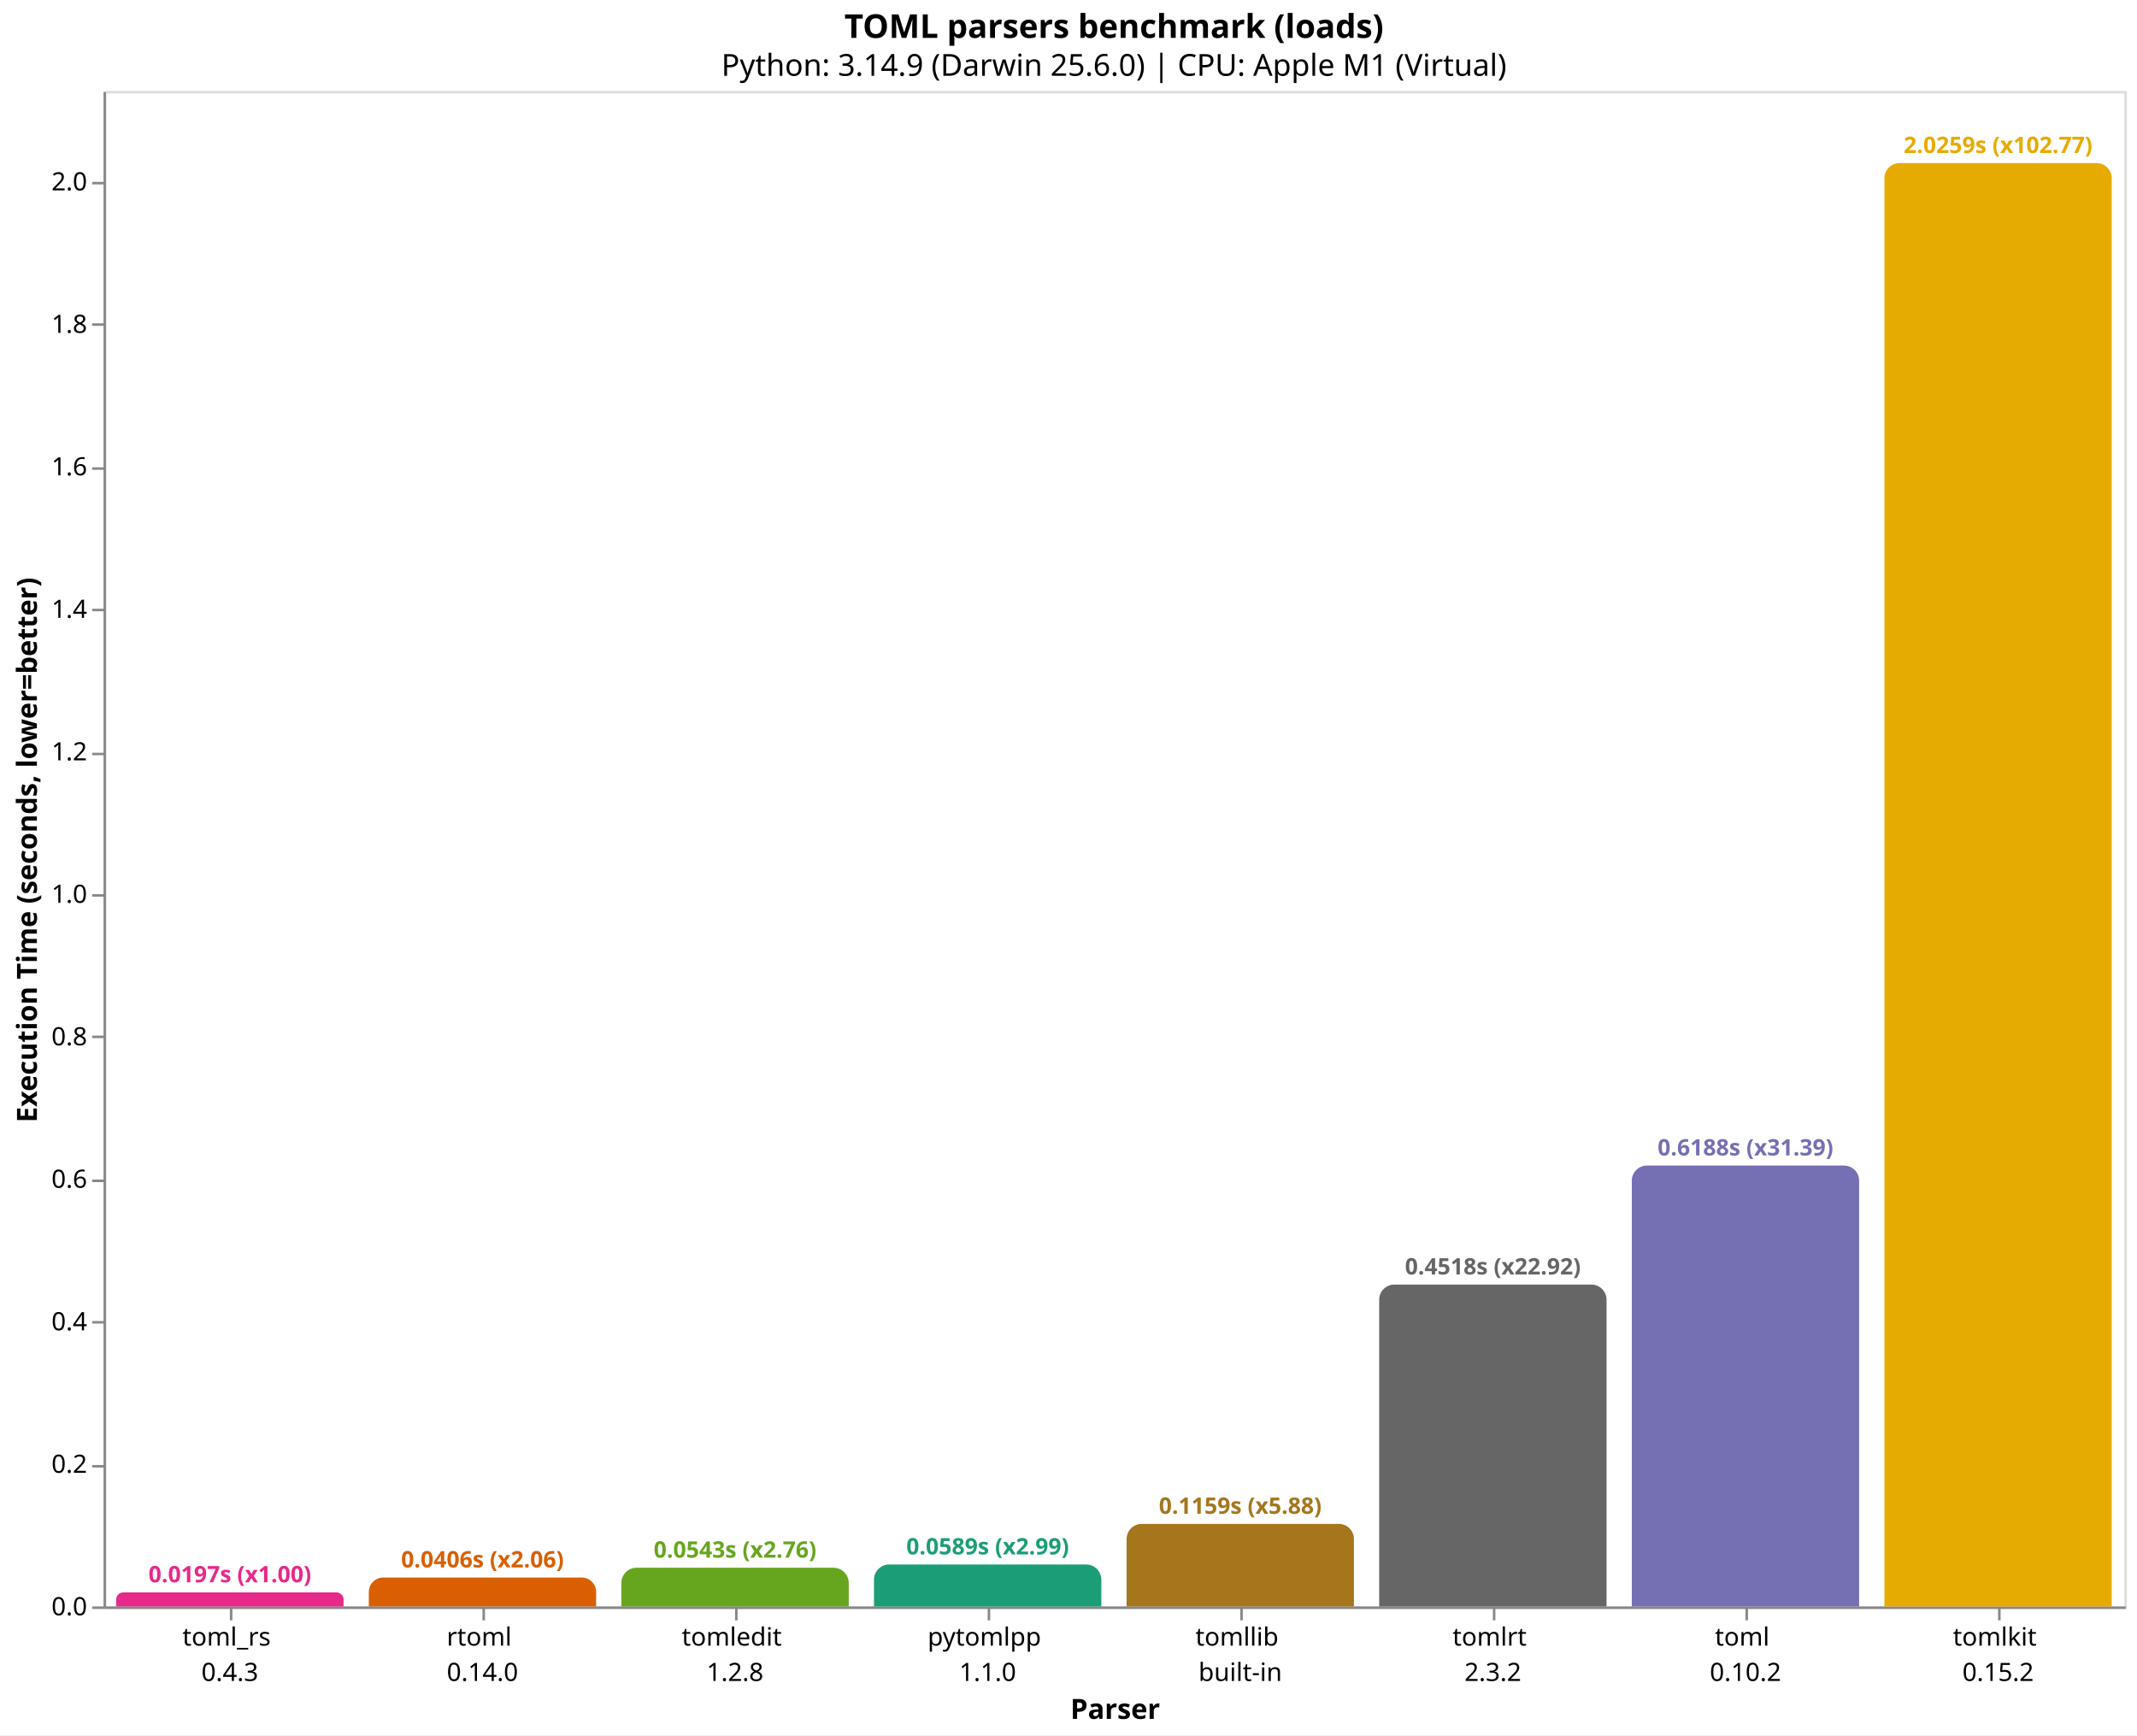
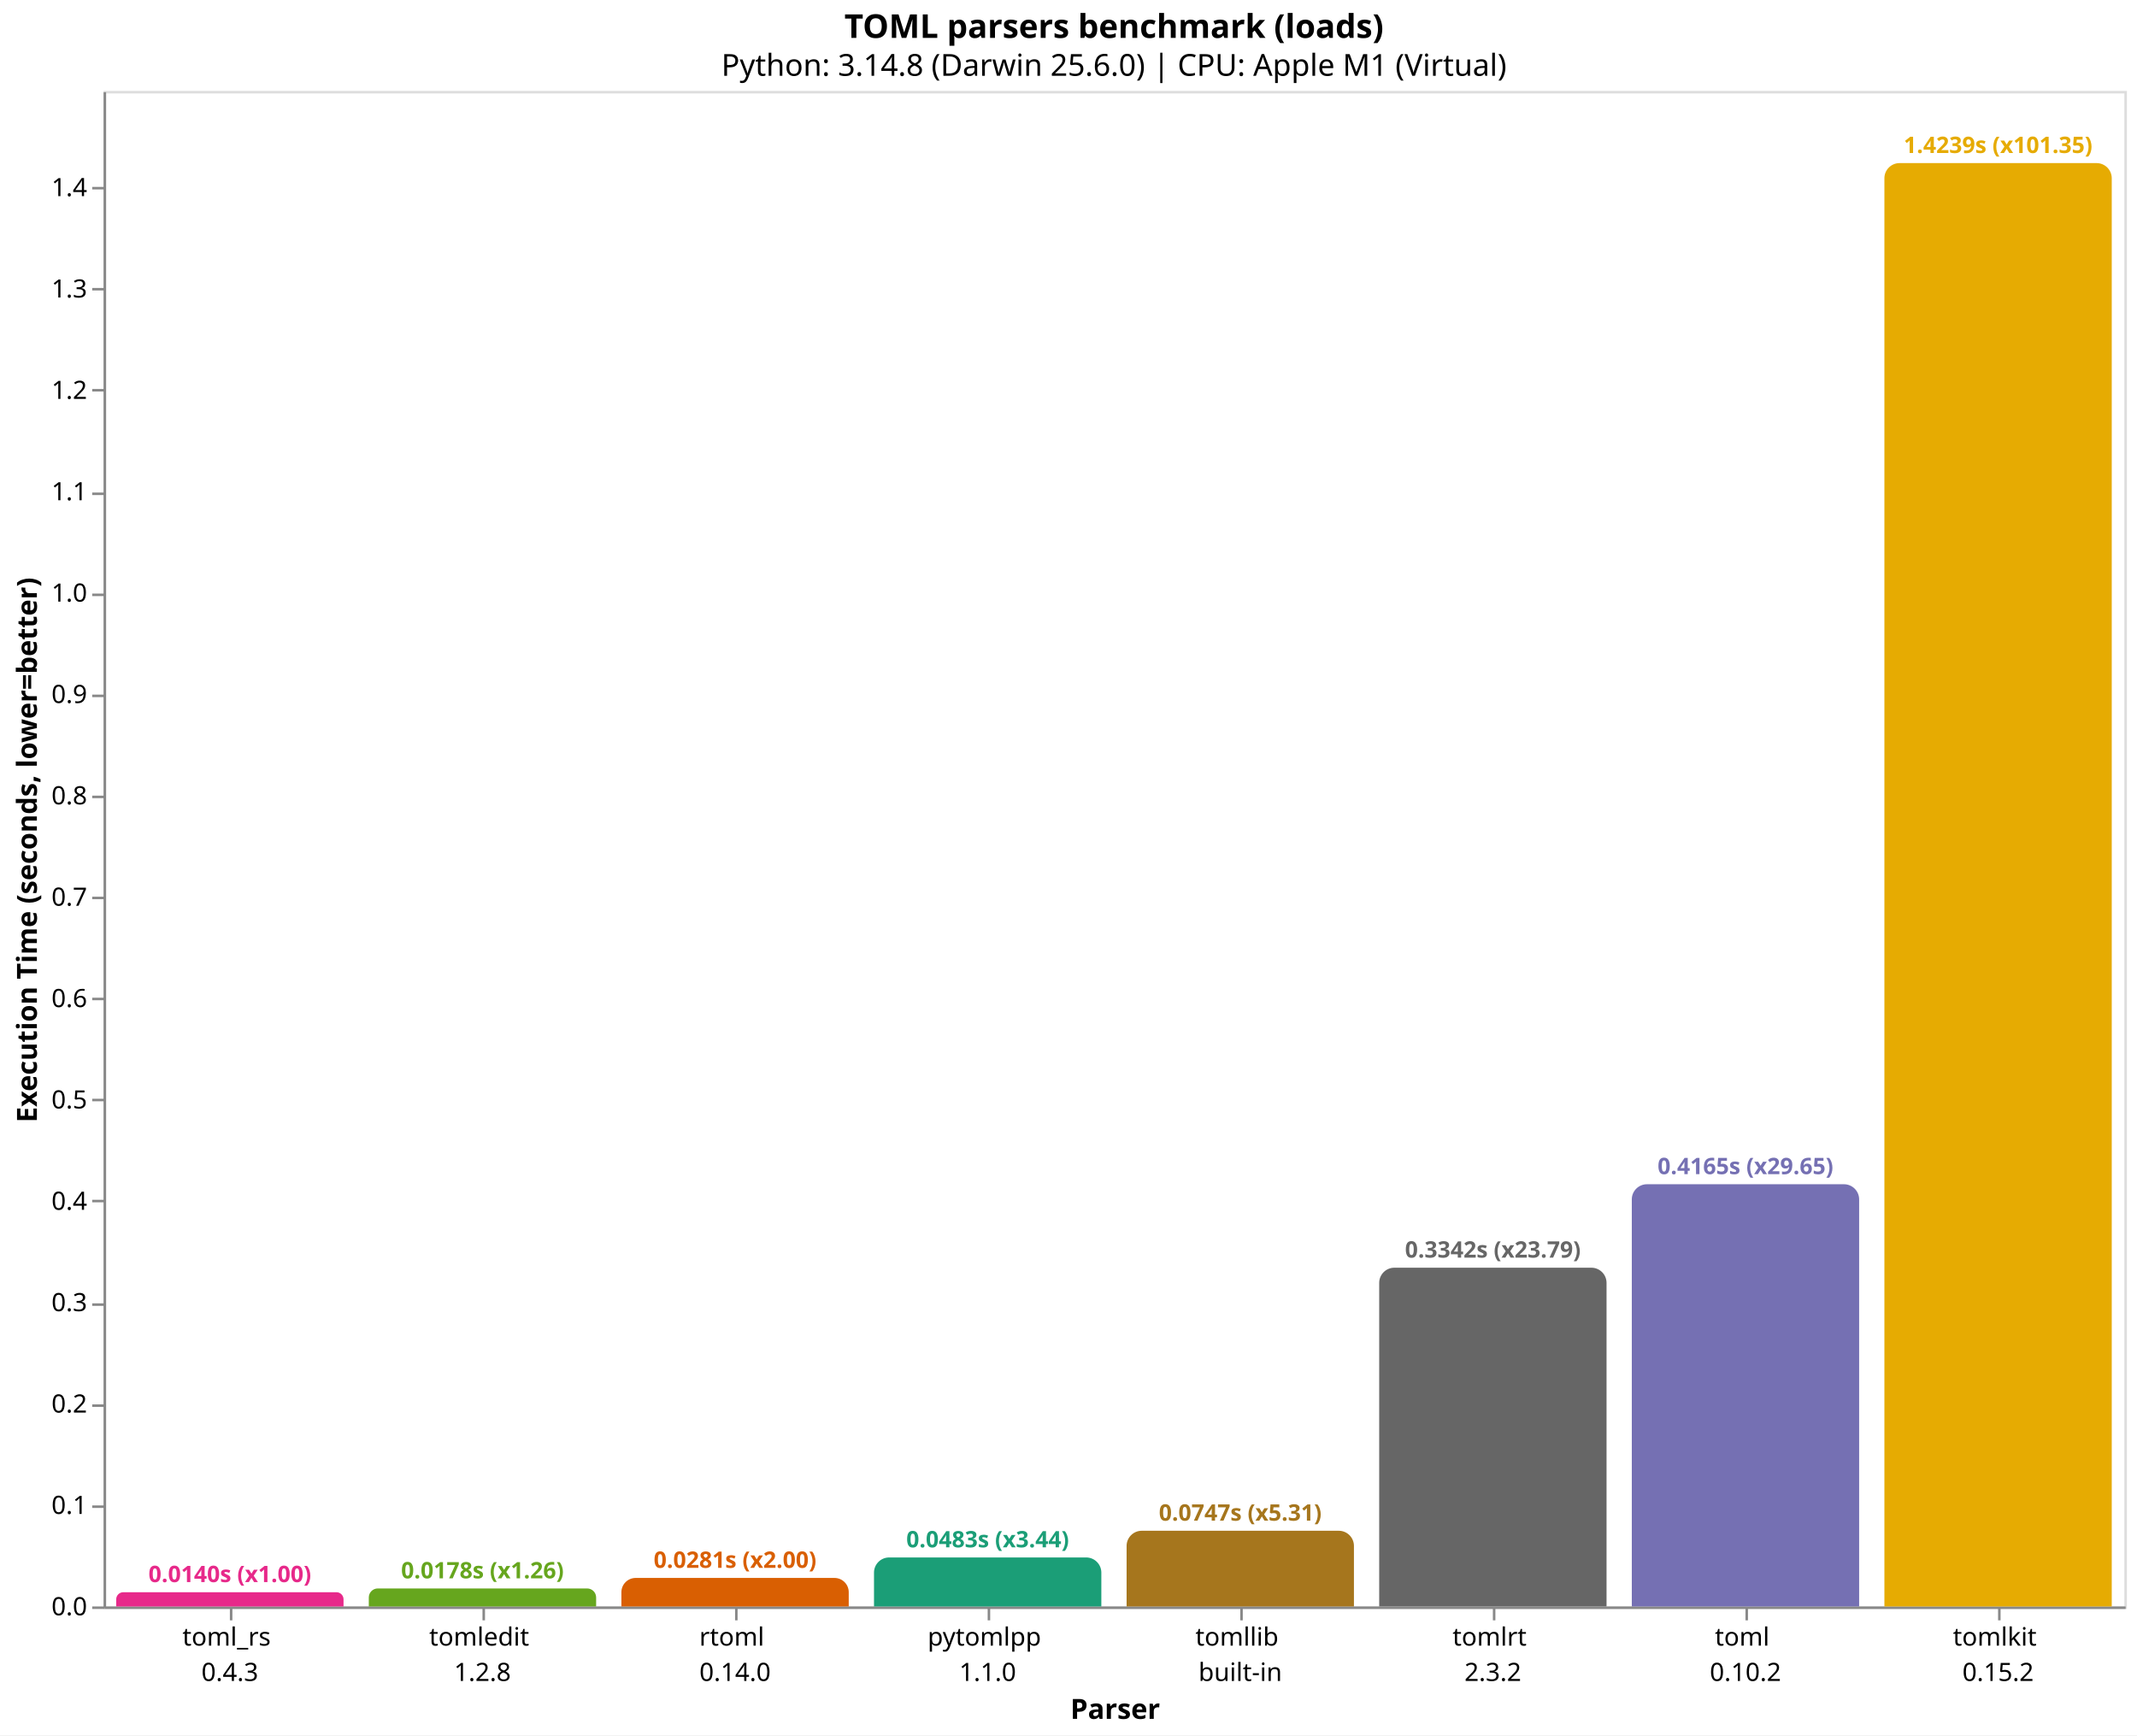
<svg xmlns="http://www.w3.org/2000/svg" version="1.1" class="marks" width="846" height="687" viewBox="0 0 846 687">
  <rect width="846" height="687" fill="white" />
  <g fill="none" stroke-miterlimit="10" transform="translate(41,36)">
    <g class="mark-group role-frame root" role="graphics-object" aria-roledescription="group mark container">
      <g transform="translate(0,0)">
        <path class="background" aria-hidden="true" d="M0.5,0.5h800v600h-800Z" stroke="#ddd" />
        <g>
-           <g class="mark-group role-axis" role="graphics-symbol" aria-roledescription="axis" aria-label="X-axis titled 'Parser' for a discrete scale with 8 values: toml_rs&#10;0.4.3, rtoml&#10;0.14.0, tomledit&#10;1.2.8, pytomlpp&#10;1.1.0, tomllib&#10;built-in, ending with tomlkit&#10;0.15.2">
+           <g class="mark-group role-axis" role="graphics-symbol" aria-roledescription="axis" aria-label="X-axis titled 'Parser' for a discrete scale with 8 values: toml_rs&#10;0.4.3, tomledit&#10;1.2.8, rtoml&#10;0.14.0, pytomlpp&#10;1.1.0, tomllib&#10;built-in, ending with tomlkit&#10;0.15.2">
            <g transform="translate(0.5,600.5)">
              <path class="background" aria-hidden="true" d="M0,0h0v0h0Z" pointer-events="none" />
              <g>
                <g class="mark-rule role-axis-tick" pointer-events="none">
                  <line transform="translate(50,0)" x2="0" y2="5" stroke="#888" stroke-width="1" opacity="1" />
                  <line transform="translate(150,0)" x2="0" y2="5" stroke="#888" stroke-width="1" opacity="1" />
                  <line transform="translate(250,0)" x2="0" y2="5" stroke="#888" stroke-width="1" opacity="1" />
                  <line transform="translate(350,0)" x2="0" y2="5" stroke="#888" stroke-width="1" opacity="1" />
                  <line transform="translate(450,0)" x2="0" y2="5" stroke="#888" stroke-width="1" opacity="1" />
                  <line transform="translate(550,0)" x2="0" y2="5" stroke="#888" stroke-width="1" opacity="1" />
                  <line transform="translate(650,0)" x2="0" y2="5" stroke="#888" stroke-width="1" opacity="1" />
                  <line transform="translate(750,0)" x2="0" y2="5" stroke="#888" stroke-width="1" opacity="1" />
                </g>
                <g class="mark-text role-axis-label" pointer-events="none">
                  <text text-anchor="middle" transform="translate(49.5,15)" font-family="sans-serif" font-size="10px" fill="#000" opacity="1">
                    <tspan>toml_rs</tspan>
                    <tspan x="0" dy="14">0.4.3</tspan>
                  </text>
                  <text text-anchor="middle" transform="translate(149.5,15)" font-family="sans-serif" font-size="10px" fill="#000" opacity="1">
+                     <tspan>tomledit</tspan>
+                     <tspan x="0" dy="14">1.2.8</tspan>
+                   </text>
+                   <text text-anchor="middle" transform="translate(249.5,15)" font-family="sans-serif" font-size="10px" fill="#000" opacity="1">
                    <tspan>rtoml</tspan>
                    <tspan x="0" dy="14">0.14.0</tspan>
-                   </text>
-                   <text text-anchor="middle" transform="translate(249.5,15)" font-family="sans-serif" font-size="10px" fill="#000" opacity="1">
-                     <tspan>tomledit</tspan>
-                     <tspan x="0" dy="14">1.2.8</tspan>
                  </text>
                  <text text-anchor="middle" transform="translate(349.5,15)" font-family="sans-serif" font-size="10px" fill="#000" opacity="1">
                    <tspan>pytomlpp</tspan>
                    <tspan x="0" dy="14">1.1.0</tspan>
                  </text>
                  <text text-anchor="middle" transform="translate(449.5,15)" font-family="sans-serif" font-size="10px" fill="#000" opacity="1">
                    <tspan>tomllib</tspan>
                    <tspan x="0" dy="14">built-in</tspan>
                  </text>
                  <text text-anchor="middle" transform="translate(549.5,15)" font-family="sans-serif" font-size="10px" fill="#000" opacity="1">
                    <tspan>tomlrt</tspan>
                    <tspan x="0" dy="14">2.3.2</tspan>
                  </text>
                  <text text-anchor="middle" transform="translate(649.5,15)" font-family="sans-serif" font-size="10px" fill="#000" opacity="1">
                    <tspan>toml</tspan>
                    <tspan x="0" dy="14">0.10.2</tspan>
                  </text>
                  <text text-anchor="middle" transform="translate(749.5,15)" font-family="sans-serif" font-size="10px" fill="#000" opacity="1">
                    <tspan>tomlkit</tspan>
                    <tspan x="0" dy="14">0.15.2</tspan>
                  </text>
                </g>
                <g class="mark-rule role-axis-domain" pointer-events="none">
                  <line transform="translate(0,0)" x2="800" y2="0" stroke="#888" stroke-width="1" opacity="1" />
                </g>
                <g class="mark-text role-axis-title" pointer-events="none">
                  <text text-anchor="middle" transform="translate(400,44)" font-family="sans-serif" font-size="11px" font-weight="bold" fill="#000" opacity="1">Parser</text>
                </g>
              </g>
              <path class="foreground" aria-hidden="true" d="" pointer-events="none" display="none" />
            </g>
          </g>
-           <g class="mark-group role-axis" role="graphics-symbol" aria-roledescription="axis" aria-label="Y-axis titled 'Execution Time (seconds, lower=better)' for a linear scale with values from 0.0 to 2.1">
+           <g class="mark-group role-axis" role="graphics-symbol" aria-roledescription="axis" aria-label="Y-axis titled 'Execution Time (seconds, lower=better)' for a linear scale with values from 0.0 to 1.5">
            <g transform="translate(0.5,0.5)">
              <path class="background" aria-hidden="true" d="M0,0h0v0h0Z" pointer-events="none" />
              <g>
                <g class="mark-rule role-axis-tick" pointer-events="none">
                  <line transform="translate(0,600)" x2="-5" y2="0" stroke="#888" stroke-width="1" opacity="1" />
-                   <line transform="translate(0,544)" x2="-5" y2="0" stroke="#888" stroke-width="1" opacity="1" />
-                   <line transform="translate(0,487)" x2="-5" y2="0" stroke="#888" stroke-width="1" opacity="1" />
-                   <line transform="translate(0,431)" x2="-5" y2="0" stroke="#888" stroke-width="1" opacity="1" />
-                   <line transform="translate(0,374)" x2="-5" y2="0" stroke="#888" stroke-width="1" opacity="1" />
-                   <line transform="translate(0,318)" x2="-5" y2="0" stroke="#888" stroke-width="1" opacity="1" />
-                   <line transform="translate(0,262)" x2="-5" y2="0" stroke="#888" stroke-width="1" opacity="1" />
-                   <line transform="translate(0,205)" x2="-5" y2="0" stroke="#888" stroke-width="1" opacity="1" />
-                   <line transform="translate(0,149)" x2="-5" y2="0" stroke="#888" stroke-width="1" opacity="1" />
-                   <line transform="translate(0,92)" x2="-5" y2="0" stroke="#888" stroke-width="1" opacity="1" />
-                   <line transform="translate(0,36)" x2="-5" y2="0" stroke="#888" stroke-width="1" opacity="1" />
+                   <line transform="translate(0,560)" x2="-5" y2="0" stroke="#888" stroke-width="1" opacity="1" />
+                   <line transform="translate(0,520)" x2="-5" y2="0" stroke="#888" stroke-width="1" opacity="1" />
+                   <line transform="translate(0,480)" x2="-5" y2="0" stroke="#888" stroke-width="1" opacity="1" />
+                   <line transform="translate(0,439)" x2="-5" y2="0" stroke="#888" stroke-width="1" opacity="1" />
+                   <line transform="translate(0,399)" x2="-5" y2="0" stroke="#888" stroke-width="1" opacity="1" />
+                   <line transform="translate(0,359)" x2="-5" y2="0" stroke="#888" stroke-width="1" opacity="1" />
+                   <line transform="translate(0,319)" x2="-5" y2="0" stroke="#888" stroke-width="1" opacity="1" />
+                   <line transform="translate(0,279)" x2="-5" y2="0" stroke="#888" stroke-width="1" opacity="1" />
+                   <line transform="translate(0,239)" x2="-5" y2="0" stroke="#888" stroke-width="1" opacity="1" />
+                   <line transform="translate(0,199)" x2="-5" y2="0" stroke="#888" stroke-width="1" opacity="1" />
+                   <line transform="translate(0,159)" x2="-5" y2="0" stroke="#888" stroke-width="1" opacity="1" />
+                   <line transform="translate(0,118)" x2="-5" y2="0" stroke="#888" stroke-width="1" opacity="1" />
+                   <line transform="translate(0,78)" x2="-5" y2="0" stroke="#888" stroke-width="1" opacity="1" />
+                   <line transform="translate(0,38)" x2="-5" y2="0" stroke="#888" stroke-width="1" opacity="1" />
                </g>
                <g class="mark-text role-axis-label" pointer-events="none">
                  <text text-anchor="end" transform="translate(-7,603)" font-family="sans-serif" font-size="10px" fill="#000" opacity="1">0.0</text>
-                   <text text-anchor="end" transform="translate(-7,546.5876)" font-family="sans-serif" font-size="10px" fill="#000" opacity="1">0.2</text>
-                   <text text-anchor="end" transform="translate(-7,490.1751)" font-family="sans-serif" font-size="10px" fill="#000" opacity="1">0.4</text>
-                   <text text-anchor="end" transform="translate(-7,433.7627)" font-family="sans-serif" font-size="10px" fill="#000" opacity="1">0.6</text>
-                   <text text-anchor="end" transform="translate(-7,377.3503)" font-family="sans-serif" font-size="10px" fill="#000" opacity="1">0.8</text>
-                   <text text-anchor="end" transform="translate(-7,320.9378)" font-family="sans-serif" font-size="10px" fill="#000" opacity="1">1.0</text>
-                   <text text-anchor="end" transform="translate(-7,264.5254)" font-family="sans-serif" font-size="10px" fill="#000" opacity="1">1.2</text>
-                   <text text-anchor="end" transform="translate(-7,208.113)" font-family="sans-serif" font-size="10px" fill="#000" opacity="1">1.4</text>
-                   <text text-anchor="end" transform="translate(-7,151.7005)" font-family="sans-serif" font-size="10px" fill="#000" opacity="1">1.6</text>
-                   <text text-anchor="end" transform="translate(-7,95.2881)" font-family="sans-serif" font-size="10px" fill="#000" opacity="1">1.8</text>
-                   <text text-anchor="end" transform="translate(-7,38.87566)" font-family="sans-serif" font-size="10px" fill="#000" opacity="1">2.0</text>
+                   <text text-anchor="end" transform="translate(-7,562.8687)" font-family="sans-serif" font-size="10px" fill="#000" opacity="1">0.1</text>
+                   <text text-anchor="end" transform="translate(-7,522.7373)" font-family="sans-serif" font-size="10px" fill="#000" opacity="1">0.2</text>
+                   <text text-anchor="end" transform="translate(-7,482.606)" font-family="sans-serif" font-size="10px" fill="#000" opacity="1">0.3</text>
+                   <text text-anchor="end" transform="translate(-7,442.4746)" font-family="sans-serif" font-size="10px" fill="#000" opacity="1">0.4</text>
+                   <text text-anchor="end" transform="translate(-7,402.3433)" font-family="sans-serif" font-size="10px" fill="#000" opacity="1">0.5</text>
+                   <text text-anchor="end" transform="translate(-7,362.212)" font-family="sans-serif" font-size="10px" fill="#000" opacity="1">0.6</text>
+                   <text text-anchor="end" transform="translate(-7,322.0806)" font-family="sans-serif" font-size="10px" fill="#000" opacity="1">0.7</text>
+                   <text text-anchor="end" transform="translate(-7,281.9493)" font-family="sans-serif" font-size="10px" fill="#000" opacity="1">0.8</text>
+                   <text text-anchor="end" transform="translate(-7,241.8179)" font-family="sans-serif" font-size="10px" fill="#000" opacity="1">0.9</text>
+                   <text text-anchor="end" transform="translate(-7,201.6866)" font-family="sans-serif" font-size="10px" fill="#000" opacity="1">1.0</text>
+                   <text text-anchor="end" transform="translate(-7,161.5553)" font-family="sans-serif" font-size="10px" fill="#000" opacity="1">1.1</text>
+                   <text text-anchor="end" transform="translate(-7,121.4239)" font-family="sans-serif" font-size="10px" fill="#000" opacity="1">1.2</text>
+                   <text text-anchor="end" transform="translate(-7,81.29259)" font-family="sans-serif" font-size="10px" fill="#000" opacity="1">1.3</text>
+                   <text text-anchor="end" transform="translate(-7,41.16125)" font-family="sans-serif" font-size="10px" fill="#000" opacity="1">1.4</text>
                </g>
                <g class="mark-rule role-axis-domain" pointer-events="none">
                  <line transform="translate(0,600)" x2="0" y2="-600" stroke="#888" stroke-width="1" opacity="1" />
                </g>
                <g class="mark-text role-axis-title" pointer-events="none">
                  <text text-anchor="middle" transform="translate(-24.90137,300) rotate(-90) translate(0,-2)" font-family="sans-serif" font-size="11px" font-weight="bold" fill="#000" opacity="1">Execution Time (seconds, lower=better)</text>
                </g>
              </g>
              <path class="foreground" aria-hidden="true" d="" pointer-events="none" display="none" />
            </g>
          </g>
          <g class="mark-group role-scope" role="graphics-object" aria-roledescription="group mark container">
-             <g transform="translate(5,594.4399)">
-               <path class="background" aria-hidden="true" d="M2.78,0L87.22,0C88.754,0,90,1.246,90,2.78L90,5.56C90,5.56,90,5.56,90,5.56L0,5.56C0,5.56,0,5.56,0,5.56L0,2.78C0,1.246,1.246,0,2.78,0Z" />
+             <g transform="translate(5,594.3618)">
+               <path class="background" aria-hidden="true" d="M2.819,0L87.181,0C88.737,0,90,1.263,90,2.819L90,5.638C90,5.638,90,5.638,90,5.638L0,5.638C0,5.638,0,5.638,0,5.638L0,2.819C0,1.263,1.263,0,2.819,0Z" />
              <g clip-path="url(#clip1)">
                <g class="mark-group role-scope" role="graphics-object" aria-roledescription="group mark container">
-                   <g transform="translate(0,-594.4399)">
-                     <path class="background" aria-hidden="true" d="M0,0h90v0h-90Z" />
-                     <g>
-                       <g class="mark-rect role-mark layer_0_marks" role="graphics-object" aria-roledescription="rect mark container">
-                         <path aria-label="Parser: toml_rs&#10;0.4.3; Execution Time (seconds, lower=better): 0.019712292; parser: toml_rs; Execution Time (s): 0.0197; Slowdown: 1.00" role="graphics-symbol" aria-roledescription="bar" d="M0,594.44h90v5.56h-90Z" fill="#e7298a" />
-                       </g>
-                     </g>
-                     <path class="foreground" aria-hidden="true" d="" display="none" />
-                   </g>
-                 </g>
-               </g>
-               <path class="foreground" aria-hidden="true" d="" display="none" />
-             </g>
-             <g transform="translate(105,588.5536)">
-               <path class="background" aria-hidden="true" d="M5.723,0L84.277,0C87.436,0,90,2.564,90,5.723L90,11.446C90,11.446,90,11.446,90,11.446L0,11.446C0,11.446,0,11.446,0,11.446L0,5.723C0,2.564,2.564,0,5.723,0Z" />
+                   <g transform="translate(0,-594.3618)">
+                     <path class="background" aria-hidden="true" d="M0,0h90v0h-90Z" />
+                     <g>
+                       <g class="mark-rect role-mark layer_0_marks" role="graphics-object" aria-roledescription="rect mark container">
+                         <path aria-label="Parser: toml_rs&#10;0.4.3; Execution Time (seconds, lower=better): 0.014049459; parser: toml_rs; Execution Time (s): 0.0140; Slowdown: 1.00" role="graphics-symbol" aria-roledescription="bar" d="M0,594.362h90v5.638h-90Z" fill="#e7298a" />
+                       </g>
+                     </g>
+                     <path class="foreground" aria-hidden="true" d="" display="none" />
+                   </g>
+                 </g>
+               </g>
+               <path class="foreground" aria-hidden="true" d="" display="none" />
+             </g>
+             <g transform="translate(105,592.8737)">
+               <path class="background" aria-hidden="true" d="M3.563,0L86.437,0C88.403,0,90,1.597,90,3.563L90,7.126C90,7.126,90,7.126,90,7.126L0,7.126C0,7.126,0,7.126,0,7.126L0,3.563C0,1.597,1.597,0,3.563,0Z" />
              <g clip-path="url(#clip2)">
                <g class="mark-group role-scope" role="graphics-object" aria-roledescription="group mark container">
-                   <g transform="translate(0,-588.5536)">
-                     <path class="background" aria-hidden="true" d="M0,0h90v0h-90Z" />
-                     <g>
-                       <g class="mark-rect role-mark layer_0_marks" role="graphics-object" aria-roledescription="rect mark container">
-                         <path aria-label="Parser: rtoml&#10;0.14.0; Execution Time (seconds, lower=better): 0.040581042; parser: rtoml; Execution Time (s): 0.0406; Slowdown: 2.06" role="graphics-symbol" aria-roledescription="bar" d="M0,588.554h90v11.446h-90Z" fill="#d95f02" />
-                       </g>
-                     </g>
-                     <path class="foreground" aria-hidden="true" d="" display="none" />
-                   </g>
-                 </g>
-               </g>
-               <path class="foreground" aria-hidden="true" d="" display="none" />
-             </g>
-             <g transform="translate(205,584.6815)">
-               <path class="background" aria-hidden="true" d="M6,0L84,0C87.311,0,90,2.689,90,6L90,15.319C90,15.319,90,15.319,90,15.319L0,15.319C0,15.319,0,15.319,0,15.319L0,6C0,2.689,2.689,0,6,0Z" />
+                   <g transform="translate(0,-592.8737)">
+                     <path class="background" aria-hidden="true" d="M0,0h90v0h-90Z" />
+                     <g>
+                       <g class="mark-rect role-mark layer_0_marks" role="graphics-object" aria-roledescription="rect mark container">
+                         <path aria-label="Parser: tomledit&#10;1.2.8; Execution Time (seconds, lower=better): 0.017757542; parser: tomledit; Execution Time (s): 0.0178; Slowdown: 1.26" role="graphics-symbol" aria-roledescription="bar" d="M0,592.874h90v7.126h-90Z" fill="#66a61e" />
+                       </g>
+                     </g>
+                     <path class="foreground" aria-hidden="true" d="" display="none" />
+                   </g>
+                 </g>
+               </g>
+               <path class="foreground" aria-hidden="true" d="" display="none" />
+             </g>
+             <g transform="translate(205,588.7144)">
+               <path class="background" aria-hidden="true" d="M5.643,0L84.357,0C87.472,0,90,2.528,90,5.643L90,11.286C90,11.286,90,11.286,90,11.286L0,11.286C0,11.286,0,11.286,0,11.286L0,5.643C0,2.528,2.528,0,5.643,0Z" />
              <g clip-path="url(#clip3)">
                <g class="mark-group role-scope" role="graphics-object" aria-roledescription="group mark container">
-                   <g transform="translate(0,-584.6815)">
-                     <path class="background" aria-hidden="true" d="M0,0h90v0h-90Z" />
-                     <g>
-                       <g class="mark-rect role-mark layer_0_marks" role="graphics-object" aria-roledescription="rect mark container">
-                         <path aria-label="Parser: tomledit&#10;1.2.8; Execution Time (seconds, lower=better): 0.054309083; parser: tomledit; Execution Time (s): 0.0543; Slowdown: 2.76" role="graphics-symbol" aria-roledescription="bar" d="M0,584.681h90v15.319h-90Z" fill="#66a61e" />
-                       </g>
-                     </g>
-                     <path class="foreground" aria-hidden="true" d="" display="none" />
-                   </g>
-                 </g>
-               </g>
-               <path class="foreground" aria-hidden="true" d="" display="none" />
-             </g>
-             <g transform="translate(305,583.3934)">
-               <path class="background" aria-hidden="true" d="M6,0L84,0C87.311,0,90,2.689,90,6L90,16.607C90,16.607,90,16.607,90,16.607L0,16.607C0,16.607,0,16.607,0,16.607L0,6C0,2.689,2.689,0,6,0Z" />
+                   <g transform="translate(0,-588.7144)">
+                     <path class="background" aria-hidden="true" d="M0,0h90v0h-90Z" />
+                     <g>
+                       <g class="mark-rect role-mark layer_0_marks" role="graphics-object" aria-roledescription="rect mark container">
+                         <path aria-label="Parser: rtoml&#10;0.14.0; Execution Time (seconds, lower=better): 0.02812175; parser: rtoml; Execution Time (s): 0.0281; Slowdown: 2.00" role="graphics-symbol" aria-roledescription="bar" d="M0,588.714h90v11.286h-90Z" fill="#d95f02" />
+                       </g>
+                     </g>
+                     <path class="foreground" aria-hidden="true" d="" display="none" />
+                   </g>
+                 </g>
+               </g>
+               <path class="foreground" aria-hidden="true" d="" display="none" />
+             </g>
+             <g transform="translate(305,580.6022)">
+               <path class="background" aria-hidden="true" d="M6,0L84,0C87.311,0,90,2.689,90,6L90,19.398C90,19.398,90,19.398,90,19.398L0,19.398C0,19.398,0,19.398,0,19.398L0,6C0,2.689,2.689,0,6,0Z" />
              <g clip-path="url(#clip4)">
                <g class="mark-group role-scope" role="graphics-object" aria-roledescription="group mark container">
-                   <g transform="translate(0,-583.3934)">
-                     <path class="background" aria-hidden="true" d="M0,0h90v0h-90Z" />
-                     <g>
-                       <g class="mark-rect role-mark layer_0_marks" role="graphics-object" aria-roledescription="rect mark container">
-                         <path aria-label="Parser: pytomlpp&#10;1.1.0; Execution Time (seconds, lower=better): 0.058875584; parser: pytomlpp; Execution Time (s): 0.0589; Slowdown: 2.99" role="graphics-symbol" aria-roledescription="bar" d="M0,583.393h90v16.607h-90Z" fill="#1b9e77" />
-                       </g>
-                     </g>
-                     <path class="foreground" aria-hidden="true" d="" display="none" />
-                   </g>
-                 </g>
-               </g>
-               <path class="foreground" aria-hidden="true" d="" display="none" />
-             </g>
-             <g transform="translate(405,567.3128)">
-               <path class="background" aria-hidden="true" d="M6,0L84,0C87.311,0,90,2.689,90,6L90,32.687C90,32.687,90,32.687,90,32.687L0,32.687C0,32.687,0,32.687,0,32.687L0,6C0,2.689,2.689,0,6,0Z" />
+                   <g transform="translate(0,-580.6022)">
+                     <path class="background" aria-hidden="true" d="M0,0h90v0h-90Z" />
+                     <g>
+                       <g class="mark-rect role-mark layer_0_marks" role="graphics-object" aria-roledescription="rect mark container">
+                         <path aria-label="Parser: pytomlpp&#10;1.1.0; Execution Time (seconds, lower=better): 0.048335791; parser: pytomlpp; Execution Time (s): 0.0483; Slowdown: 3.44" role="graphics-symbol" aria-roledescription="bar" d="M0,580.602h90v19.398h-90Z" fill="#1b9e77" />
+                       </g>
+                     </g>
+                     <path class="foreground" aria-hidden="true" d="" display="none" />
+                   </g>
+                 </g>
+               </g>
+               <path class="foreground" aria-hidden="true" d="" display="none" />
+             </g>
+             <g transform="translate(405,570.0361)">
+               <path class="background" aria-hidden="true" d="M6,0L84,0C87.311,0,90,2.689,90,6L90,29.964C90,29.964,90,29.964,90,29.964L0,29.964C0,29.964,0,29.964,0,29.964L0,6C0,2.689,2.689,0,6,0Z" />
              <g clip-path="url(#clip5)">
                <g class="mark-group role-scope" role="graphics-object" aria-roledescription="group mark container">
-                   <g transform="translate(0,-567.3128)">
-                     <path class="background" aria-hidden="true" d="M0,0h90v0h-90Z" />
-                     <g>
-                       <g class="mark-rect role-mark layer_0_marks" role="graphics-object" aria-roledescription="rect mark container">
-                         <path aria-label="Parser: tomllib&#10;built-in; Execution Time (seconds, lower=better): 0.1158865; parser: tomllib; Execution Time (s): 0.1159; Slowdown: 5.88" role="graphics-symbol" aria-roledescription="bar" d="M0,567.313h90v32.687h-90Z" fill="#a6761d" />
-                       </g>
-                     </g>
-                     <path class="foreground" aria-hidden="true" d="" display="none" />
-                   </g>
-                 </g>
-               </g>
-               <path class="foreground" aria-hidden="true" d="" display="none" />
-             </g>
-             <g transform="translate(505,472.5663)">
-               <path class="background" aria-hidden="true" d="M6,0L84,0C87.311,0,90,2.689,90,6L90,127.434C90,127.434,90,127.434,90,127.434L0,127.434C0,127.434,0,127.434,0,127.434L0,6C0,2.689,2.689,0,6,0Z" />
+                   <g transform="translate(0,-570.0361)">
+                     <path class="background" aria-hidden="true" d="M0,0h90v0h-90Z" />
+                     <g>
+                       <g class="mark-rect role-mark layer_0_marks" role="graphics-object" aria-roledescription="rect mark container">
+                         <path aria-label="Parser: tomllib&#10;built-in; Execution Time (seconds, lower=better): 0.074664542; parser: tomllib; Execution Time (s): 0.0747; Slowdown: 5.31" role="graphics-symbol" aria-roledescription="bar" d="M0,570.036h90v29.964h-90Z" fill="#a6761d" />
+                       </g>
+                     </g>
+                     <path class="foreground" aria-hidden="true" d="" display="none" />
+                   </g>
+                 </g>
+               </g>
+               <path class="foreground" aria-hidden="true" d="" display="none" />
+             </g>
+             <g transform="translate(505,465.8905)">
+               <path class="background" aria-hidden="true" d="M6,0L84,0C87.311,0,90,2.689,90,6L90,134.109C90,134.109,90,134.109,90,134.109L0,134.109C0,134.109,0,134.109,0,134.109L0,6C0,2.689,2.689,0,6,0Z" />
              <g clip-path="url(#clip6)">
                <g class="mark-group role-scope" role="graphics-object" aria-roledescription="group mark container">
-                   <g transform="translate(0,-472.5663)">
-                     <path class="background" aria-hidden="true" d="M0,0h90v0h-90Z" />
-                     <g>
-                       <g class="mark-rect role-mark layer_0_marks" role="graphics-object" aria-roledescription="rect mark container">
-                         <path aria-label="Parser: tomlrt&#10;2.3.2; Execution Time (seconds, lower=better): 0.451793125; parser: tomlrt; Execution Time (s): 0.4518; Slowdown: 22.92" role="graphics-symbol" aria-roledescription="bar" d="M0,472.566h90v127.434h-90Z" fill="#666666" />
-                       </g>
-                     </g>
-                     <path class="foreground" aria-hidden="true" d="" display="none" />
-                   </g>
-                 </g>
-               </g>
-               <path class="foreground" aria-hidden="true" d="" display="none" />
-             </g>
-             <g transform="translate(605,425.4535)">
-               <path class="background" aria-hidden="true" d="M6,0L84,0C87.311,0,90,2.689,90,6L90,174.547C90,174.547,90,174.547,90,174.547L0,174.547C0,174.547,0,174.547,0,174.547L0,6C0,2.689,2.689,0,6,0Z" />
+                   <g transform="translate(0,-465.8905)">
+                     <path class="background" aria-hidden="true" d="M0,0h90v0h-90Z" />
+                     <g>
+                       <g class="mark-rect role-mark layer_0_marks" role="graphics-object" aria-roledescription="rect mark container">
+                         <path aria-label="Parser: tomlrt&#10;2.3.2; Execution Time (seconds, lower=better): 0.334176416; parser: tomlrt; Execution Time (s): 0.3342; Slowdown: 23.79" role="graphics-symbol" aria-roledescription="bar" d="M0,465.891h90v134.109h-90Z" fill="#666666" />
+                       </g>
+                     </g>
+                     <path class="foreground" aria-hidden="true" d="" display="none" />
+                   </g>
+                 </g>
+               </g>
+               <path class="foreground" aria-hidden="true" d="" display="none" />
+             </g>
+             <g transform="translate(605,432.8465)">
+               <path class="background" aria-hidden="true" d="M6,0L84,0C87.311,0,90,2.689,90,6L90,167.154C90,167.154,90,167.154,90,167.154L0,167.154C0,167.154,0,167.154,0,167.154L0,6C0,2.689,2.689,0,6,0Z" />
              <g clip-path="url(#clip7)">
                <g class="mark-group role-scope" role="graphics-object" aria-roledescription="group mark container">
-                   <g transform="translate(0,-425.4535)">
-                     <path class="background" aria-hidden="true" d="M0,0h90v0h-90Z" />
-                     <g>
-                       <g class="mark-rect role-mark layer_0_marks" role="graphics-object" aria-roledescription="rect mark container">
-                         <path aria-label="Parser: toml&#10;0.10.2; Execution Time (seconds, lower=better): 0.618822875; parser: toml; Execution Time (s): 0.6188; Slowdown: 31.39" role="graphics-symbol" aria-roledescription="bar" d="M0,425.453h90v174.547h-90Z" fill="#7570b3" />
+                   <g transform="translate(0,-432.8465)">
+                     <path class="background" aria-hidden="true" d="M0,0h90v0h-90Z" />
+                     <g>
+                       <g class="mark-rect role-mark layer_0_marks" role="graphics-object" aria-roledescription="rect mark container">
+                         <path aria-label="Parser: toml&#10;0.10.2; Execution Time (seconds, lower=better): 0.416516167; parser: toml; Execution Time (s): 0.4165; Slowdown: 29.65" role="graphics-symbol" aria-roledescription="bar" d="M0,432.846h90v167.154h-90Z" fill="#7570b3" />
                      </g>
                    </g>
                    <path class="foreground" aria-hidden="true" d="" display="none" />
                  </g>
                </g>
              </g>
              <path class="foreground" aria-hidden="true" d="" display="none" />
            </g>
            <g transform="translate(705,28.57143)">
              <path class="background" aria-hidden="true" d="M6,0L84,0C87.311,0,90,2.689,90,6L90,571.429C90,571.429,90,571.429,90,571.429L0,571.429C0,571.429,0,571.429,0,571.429L0,6C0,2.689,2.689,0,6,0Z" />
              <g clip-path="url(#clip8)">
                <g class="mark-group role-scope" role="graphics-object" aria-roledescription="group mark container">
                  <g transform="translate(0,-28.57143)">
                    <path class="background" aria-hidden="true" d="M0,0h90v0h-90Z" />
                    <g>
                      <g class="mark-rect role-mark layer_0_marks" role="graphics-object" aria-roledescription="rect mark container">
-                         <path aria-label="Parser: tomlkit&#10;0.15.2; Execution Time (seconds, lower=better): 2.025895833; parser: tomlkit; Execution Time (s): 2.0259; Slowdown: 102.77" role="graphics-symbol" aria-roledescription="bar" d="M0,28.571h90v571.429h-90Z" fill="#e6ab02" />
+                         <path aria-label="Parser: tomlkit&#10;0.15.2; Execution Time (seconds, lower=better): 1.423896083; parser: tomlkit; Execution Time (s): 1.4239; Slowdown: 101.35" role="graphics-symbol" aria-roledescription="bar" d="M0,28.571h90v571.429h-90Z" fill="#e6ab02" />
                      </g>
                    </g>
                    <path class="foreground" aria-hidden="true" d="" display="none" />
                  </g>
                </g>
              </g>
              <path class="foreground" aria-hidden="true" d="" display="none" />
            </g>
          </g>
          <g class="mark-text role-mark layer_1_marks" role="graphics-object" aria-roledescription="text mark container">
-             <text aria-label="Parser: toml_rs&#10;0.4.3; Execution Time (seconds, lower=better): 0.019712292; parser: toml_rs; label: 0.0197s (x1.00); Execution Time (s): 0.0197; Slowdown: 1.00" role="graphics-symbol" aria-roledescription="text mark" text-anchor="middle" transform="translate(50,590.4399)" font-family="sans-serif" font-size="9px" font-weight="bold" fill="#e7298a">0.0197s (x1.00)</text>
-             <text aria-label="Parser: rtoml&#10;0.14.0; Execution Time (seconds, lower=better): 0.040581042; parser: rtoml; label: 0.0406s (x2.06); Execution Time (s): 0.0406; Slowdown: 2.06" role="graphics-symbol" aria-roledescription="text mark" text-anchor="middle" transform="translate(150,584.5536)" font-family="sans-serif" font-size="9px" font-weight="bold" fill="#d95f02">0.0406s (x2.06)</text>
-             <text aria-label="Parser: tomledit&#10;1.2.8; Execution Time (seconds, lower=better): 0.054309083; parser: tomledit; label: 0.0543s (x2.76); Execution Time (s): 0.0543; Slowdown: 2.76" role="graphics-symbol" aria-roledescription="text mark" text-anchor="middle" transform="translate(250,580.6815)" font-family="sans-serif" font-size="9px" font-weight="bold" fill="#66a61e">0.0543s (x2.76)</text>
-             <text aria-label="Parser: pytomlpp&#10;1.1.0; Execution Time (seconds, lower=better): 0.058875584; parser: pytomlpp; label: 0.0589s (x2.99); Execution Time (s): 0.0589; Slowdown: 2.99" role="graphics-symbol" aria-roledescription="text mark" text-anchor="middle" transform="translate(350,579.3934)" font-family="sans-serif" font-size="9px" font-weight="bold" fill="#1b9e77">0.0589s (x2.99)</text>
-             <text aria-label="Parser: tomllib&#10;built-in; Execution Time (seconds, lower=better): 0.1158865; parser: tomllib; label: 0.1159s (x5.88); Execution Time (s): 0.1159; Slowdown: 5.88" role="graphics-symbol" aria-roledescription="text mark" text-anchor="middle" transform="translate(450,563.3128)" font-family="sans-serif" font-size="9px" font-weight="bold" fill="#a6761d">0.1159s (x5.88)</text>
-             <text aria-label="Parser: tomlrt&#10;2.3.2; Execution Time (seconds, lower=better): 0.451793125; parser: tomlrt; label: 0.4518s (x22.92); Execution Time (s): 0.4518; Slowdown: 22.92" role="graphics-symbol" aria-roledescription="text mark" text-anchor="middle" transform="translate(550,468.5663)" font-family="sans-serif" font-size="9px" font-weight="bold" fill="#666666">0.4518s (x22.92)</text>
-             <text aria-label="Parser: toml&#10;0.10.2; Execution Time (seconds, lower=better): 0.618822875; parser: toml; label: 0.6188s (x31.39); Execution Time (s): 0.6188; Slowdown: 31.39" role="graphics-symbol" aria-roledescription="text mark" text-anchor="middle" transform="translate(650,421.4535)" font-family="sans-serif" font-size="9px" font-weight="bold" fill="#7570b3">0.6188s (x31.39)</text>
-             <text aria-label="Parser: tomlkit&#10;0.15.2; Execution Time (seconds, lower=better): 2.025895833; parser: tomlkit; label: 2.0259s (x102.77); Execution Time (s): 2.0259; Slowdown: 102.77" role="graphics-symbol" aria-roledescription="text mark" text-anchor="middle" transform="translate(750,24.57143)" font-family="sans-serif" font-size="9px" font-weight="bold" fill="#e6ab02">2.0259s (x102.77)</text>
+             <text aria-label="Parser: toml_rs&#10;0.4.3; Execution Time (seconds, lower=better): 0.014049459; parser: toml_rs; label: 0.0140s (x1.00); Execution Time (s): 0.0140; Slowdown: 1.00" role="graphics-symbol" aria-roledescription="text mark" text-anchor="middle" transform="translate(50,590.3618)" font-family="sans-serif" font-size="9px" font-weight="bold" fill="#e7298a">0.0140s (x1.00)</text>
+             <text aria-label="Parser: tomledit&#10;1.2.8; Execution Time (seconds, lower=better): 0.017757542; parser: tomledit; label: 0.0178s (x1.26); Execution Time (s): 0.0178; Slowdown: 1.26" role="graphics-symbol" aria-roledescription="text mark" text-anchor="middle" transform="translate(150,588.8737)" font-family="sans-serif" font-size="9px" font-weight="bold" fill="#66a61e">0.0178s (x1.26)</text>
+             <text aria-label="Parser: rtoml&#10;0.14.0; Execution Time (seconds, lower=better): 0.02812175; parser: rtoml; label: 0.0281s (x2.00); Execution Time (s): 0.0281; Slowdown: 2.00" role="graphics-symbol" aria-roledescription="text mark" text-anchor="middle" transform="translate(250,584.7144)" font-family="sans-serif" font-size="9px" font-weight="bold" fill="#d95f02">0.0281s (x2.00)</text>
+             <text aria-label="Parser: pytomlpp&#10;1.1.0; Execution Time (seconds, lower=better): 0.048335791; parser: pytomlpp; label: 0.0483s (x3.44); Execution Time (s): 0.0483; Slowdown: 3.44" role="graphics-symbol" aria-roledescription="text mark" text-anchor="middle" transform="translate(350,576.6022)" font-family="sans-serif" font-size="9px" font-weight="bold" fill="#1b9e77">0.0483s (x3.44)</text>
+             <text aria-label="Parser: tomllib&#10;built-in; Execution Time (seconds, lower=better): 0.074664542; parser: tomllib; label: 0.0747s (x5.31); Execution Time (s): 0.0747; Slowdown: 5.31" role="graphics-symbol" aria-roledescription="text mark" text-anchor="middle" transform="translate(450,566.0361)" font-family="sans-serif" font-size="9px" font-weight="bold" fill="#a6761d">0.0747s (x5.31)</text>
+             <text aria-label="Parser: tomlrt&#10;2.3.2; Execution Time (seconds, lower=better): 0.334176416; parser: tomlrt; label: 0.3342s (x23.79); Execution Time (s): 0.3342; Slowdown: 23.79" role="graphics-symbol" aria-roledescription="text mark" text-anchor="middle" transform="translate(550,461.8905)" font-family="sans-serif" font-size="9px" font-weight="bold" fill="#666666">0.3342s (x23.79)</text>
+             <text aria-label="Parser: toml&#10;0.10.2; Execution Time (seconds, lower=better): 0.416516167; parser: toml; label: 0.4165s (x29.65); Execution Time (s): 0.4165; Slowdown: 29.65" role="graphics-symbol" aria-roledescription="text mark" text-anchor="middle" transform="translate(650,428.8465)" font-family="sans-serif" font-size="9px" font-weight="bold" fill="#7570b3">0.4165s (x29.65)</text>
+             <text aria-label="Parser: tomlkit&#10;0.15.2; Execution Time (seconds, lower=better): 1.423896083; parser: tomlkit; label: 1.4239s (x101.35); Execution Time (s): 1.4239; Slowdown: 101.35" role="graphics-symbol" aria-roledescription="text mark" text-anchor="middle" transform="translate(750,24.57143)" font-family="sans-serif" font-size="9px" font-weight="bold" fill="#e6ab02">1.4239s (x101.35)</text>
          </g>
          <g class="mark-group role-title">
            <g transform="translate(400,-31)">
              <path class="background" aria-hidden="true" d="M0,0h0v0h0Z" pointer-events="none" />
              <g>
                <g class="mark-text role-title-text" role="graphics-symbol" aria-roledescription="title" aria-label="Title text 'TOML parsers benchmark (loads)'" pointer-events="none">
                  <text text-anchor="middle" transform="translate(0,10)" font-family="sans-serif" font-size="13px" font-weight="bold" fill="#000" opacity="1">TOML parsers benchmark (loads)</text>
                </g>
-                 <g class="mark-text role-title-subtitle" role="graphics-symbol" aria-roledescription="subtitle" aria-label="Subtitle text 'Python: 3.14.9 (Darwin 25.6.0) | CPU: Apple M1 (Virtual)'" pointer-events="none">
-                   <text text-anchor="middle" transform="translate(0,25)" font-family="sans-serif" font-size="12px" fill="#000" opacity="1">Python: 3.14.9 (Darwin 25.6.0) | CPU: Apple M1 (Virtual)</text>
+                 <g class="mark-text role-title-subtitle" role="graphics-symbol" aria-roledescription="subtitle" aria-label="Subtitle text 'Python: 3.14.8 (Darwin 25.6.0) | CPU: Apple M1 (Virtual)'" pointer-events="none">
+                   <text text-anchor="middle" transform="translate(0,25)" font-family="sans-serif" font-size="12px" fill="#000" opacity="1">Python: 3.14.8 (Darwin 25.6.0) | CPU: Apple M1 (Virtual)</text>
                </g>
              </g>
              <path class="foreground" aria-hidden="true" d="" pointer-events="none" display="none" />
            </g>
          </g>
        </g>
        <path class="foreground" aria-hidden="true" d="" display="none" />
      </g>
    </g>
  </g>
  <defs>
    <clipPath id="clip1">
-       <path d="M2.78,0L87.22,0C88.754,0,90,1.246,90,2.78L90,5.56C90,5.56,90,5.56,90,5.56L0,5.56C0,5.56,0,5.56,0,5.56L0,2.78C0,1.246,1.246,0,2.78,0Z" />
+       <path d="M2.819,0L87.181,0C88.737,0,90,1.263,90,2.819L90,5.638C90,5.638,90,5.638,90,5.638L0,5.638C0,5.638,0,5.638,0,5.638L0,2.819C0,1.263,1.263,0,2.819,0Z" />
    </clipPath>
    <clipPath id="clip2">
-       <path d="M5.723,0L84.277,0C87.436,0,90,2.564,90,5.723L90,11.446C90,11.446,90,11.446,90,11.446L0,11.446C0,11.446,0,11.446,0,11.446L0,5.723C0,2.564,2.564,0,5.723,0Z" />
+       <path d="M3.563,0L86.437,0C88.403,0,90,1.597,90,3.563L90,7.126C90,7.126,90,7.126,90,7.126L0,7.126C0,7.126,0,7.126,0,7.126L0,3.563C0,1.597,1.597,0,3.563,0Z" />
    </clipPath>
    <clipPath id="clip3">
-       <path d="M6,0L84,0C87.311,0,90,2.689,90,6L90,15.319C90,15.319,90,15.319,90,15.319L0,15.319C0,15.319,0,15.319,0,15.319L0,6C0,2.689,2.689,0,6,0Z" />
+       <path d="M5.643,0L84.357,0C87.472,0,90,2.528,90,5.643L90,11.286C90,11.286,90,11.286,90,11.286L0,11.286C0,11.286,0,11.286,0,11.286L0,5.643C0,2.528,2.528,0,5.643,0Z" />
    </clipPath>
    <clipPath id="clip4">
-       <path d="M6,0L84,0C87.311,0,90,2.689,90,6L90,16.607C90,16.607,90,16.607,90,16.607L0,16.607C0,16.607,0,16.607,0,16.607L0,6C0,2.689,2.689,0,6,0Z" />
+       <path d="M6,0L84,0C87.311,0,90,2.689,90,6L90,19.398C90,19.398,90,19.398,90,19.398L0,19.398C0,19.398,0,19.398,0,19.398L0,6C0,2.689,2.689,0,6,0Z" />
    </clipPath>
    <clipPath id="clip5">
-       <path d="M6,0L84,0C87.311,0,90,2.689,90,6L90,32.687C90,32.687,90,32.687,90,32.687L0,32.687C0,32.687,0,32.687,0,32.687L0,6C0,2.689,2.689,0,6,0Z" />
+       <path d="M6,0L84,0C87.311,0,90,2.689,90,6L90,29.964C90,29.964,90,29.964,90,29.964L0,29.964C0,29.964,0,29.964,0,29.964L0,6C0,2.689,2.689,0,6,0Z" />
    </clipPath>
    <clipPath id="clip6">
-       <path d="M6,0L84,0C87.311,0,90,2.689,90,6L90,127.434C90,127.434,90,127.434,90,127.434L0,127.434C0,127.434,0,127.434,0,127.434L0,6C0,2.689,2.689,0,6,0Z" />
+       <path d="M6,0L84,0C87.311,0,90,2.689,90,6L90,134.109C90,134.109,90,134.109,90,134.109L0,134.109C0,134.109,0,134.109,0,134.109L0,6C0,2.689,2.689,0,6,0Z" />
    </clipPath>
    <clipPath id="clip7">
-       <path d="M6,0L84,0C87.311,0,90,2.689,90,6L90,174.547C90,174.547,90,174.547,90,174.547L0,174.547C0,174.547,0,174.547,0,174.547L0,6C0,2.689,2.689,0,6,0Z" />
+       <path d="M6,0L84,0C87.311,0,90,2.689,90,6L90,167.154C90,167.154,90,167.154,90,167.154L0,167.154C0,167.154,0,167.154,0,167.154L0,6C0,2.689,2.689,0,6,0Z" />
    </clipPath>
    <clipPath id="clip8">
      <path d="M6,0L84,0C87.311,0,90,2.689,90,6L90,571.429C90,571.429,90,571.429,90,571.429L0,571.429C0,571.429,0,571.429,0,571.429L0,6C0,2.689,2.689,0,6,0Z" />
    </clipPath>
  </defs>
</svg>
